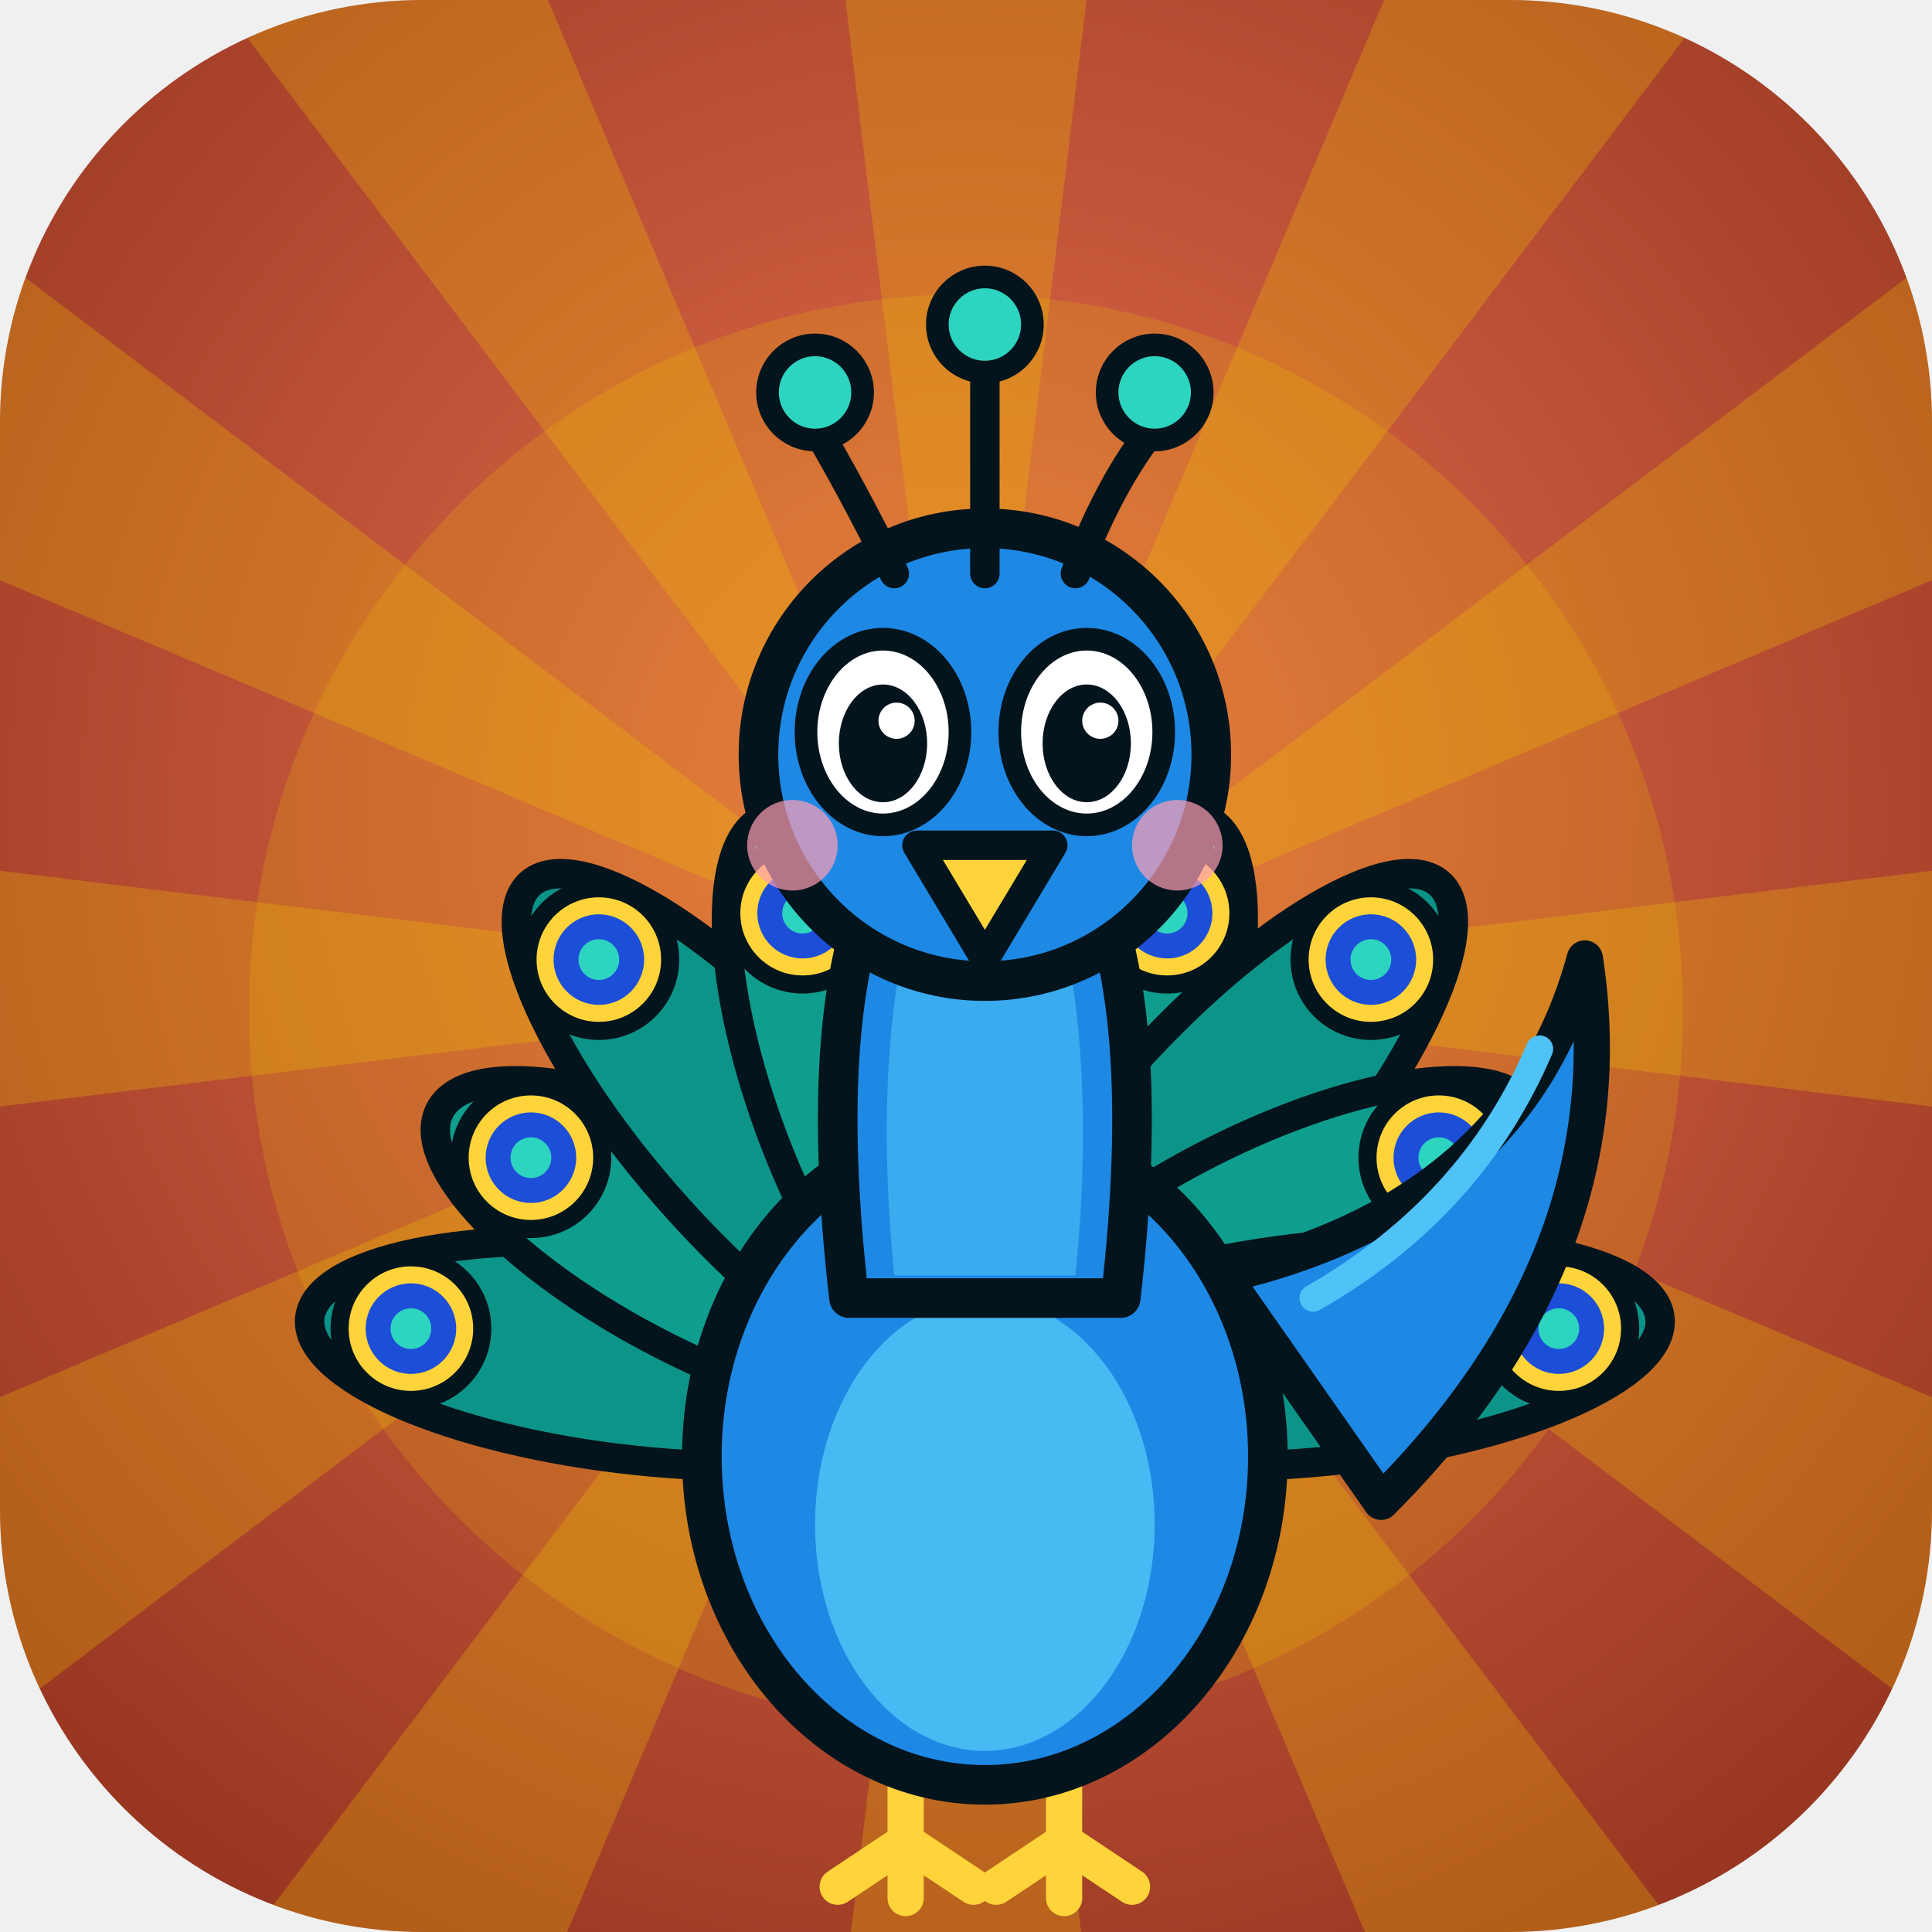
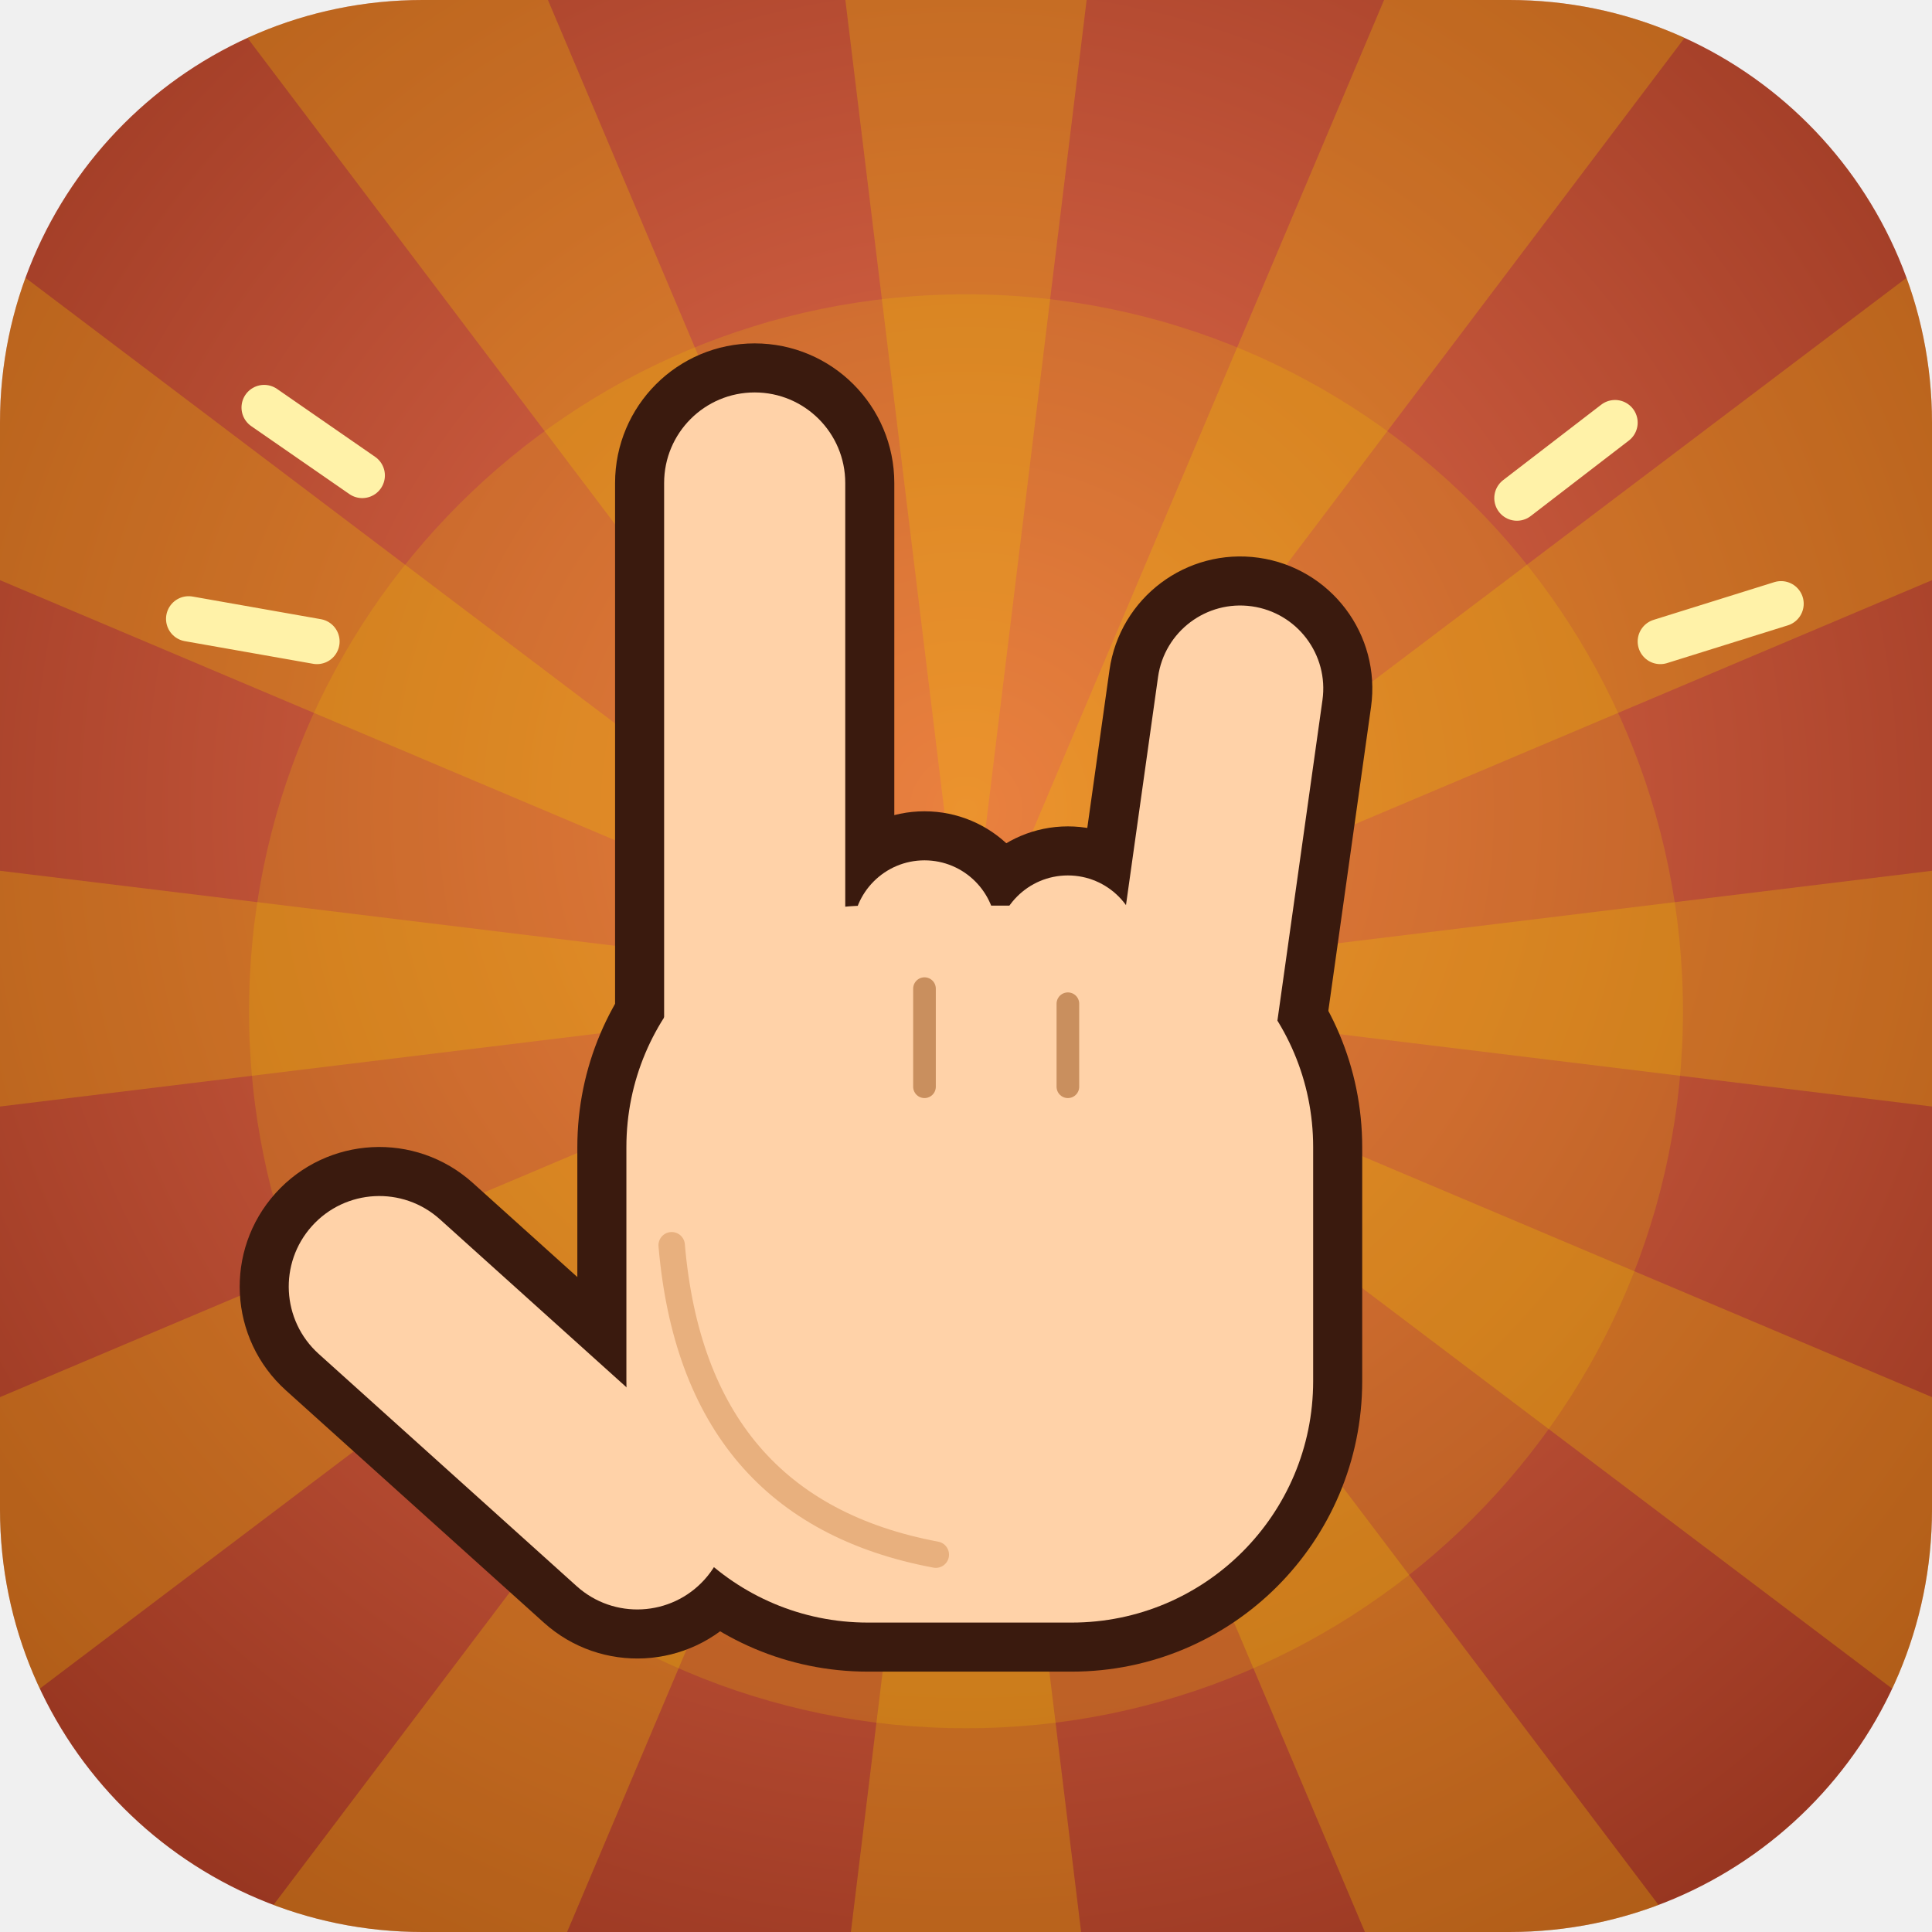
<svg xmlns="http://www.w3.org/2000/svg" viewBox="0 0 512 512">
  <defs>
    <radialGradient id="g" cx=".5" cy=".42" r=".75">
      <stop offset="0" stop-color="#E8704F" />
      <stop offset="1" stop-color="#8E2F1B" />
    </radialGradient>
    <clipPath id="c">
      <rect width="512" height="512" rx="112" />
    </clipPath>
  </defs>
  <rect width="512" height="512" rx="112" fill="url(#g)" />
  <path clip-path="url(#c)" d="M256 262 L633 216 L633 308ZM256 262 L606 410 L559 491ZM256 262 L485 565 L404 612ZM256 262 L302 639 L210 639ZM256 262 L108 612 L27 565ZM256 262 L-47 491 L-94 410ZM256 262 L-121 308 L-121 216ZM256 262 L-94 114 L-47 33ZM256 262 L27 -41 L108 -88ZM256 262 L210 -115 L302 -115ZM256 262 L404 -88 L485 -41ZM256 262 L559 33 L606 114Z" fill="#F2C200" opacity=".28" />
  <circle cx="256" cy="268" r="190" fill="#F2C200" opacity=".2" />
-   <g transform="translate(36 44) scale(3)">
-     <g class="tail">
-       <ellipse cx="45.2" cy="104.9" rx="9.5" ry="30.0" fill="#0D9488" stroke="#04141C" stroke-width="2.6" transform="rotate(-84 45.2 104.9)" />
-       <circle cx="24.3" cy="102.7" r="6.3" fill="#FFD43B" stroke="#04141C" stroke-width="1.6" />
-       <circle cx="24.3" cy="102.7" r="4" fill="#1D4ED8" />
-       <circle cx="24.3" cy="102.7" r="1.8" fill="#2DD4BF" />
-       <ellipse cx="50.9" cy="95.7" rx="9.5" ry="27.0" fill="#0F9E8E" stroke="#04141C" stroke-width="2.6" transform="rotate(-63 50.9 95.7)" />
-       <circle cx="34.9" cy="87.6" r="6.3" fill="#FFD43B" stroke="#04141C" stroke-width="1.6" />
-       <circle cx="34.9" cy="87.6" r="4" fill="#1D4ED8" />
-       <circle cx="34.9" cy="87.6" r="1.8" fill="#2DD4BF" />
-       <ellipse cx="54.9" cy="85.7" rx="9.5" ry="30.0" fill="#0D9488" stroke="#04141C" stroke-width="2.6" transform="rotate(-42 54.9 85.7)" />
-       <circle cx="40.9" cy="70.1" r="6.3" fill="#FFD43B" stroke="#04141C" stroke-width="1.6" />
-       <circle cx="40.9" cy="70.1" r="4" fill="#1D4ED8" />
-       <circle cx="40.9" cy="70.1" r="1.8" fill="#2DD4BF" />
-       <ellipse cx="65.3" cy="82.8" rx="9.5" ry="27.0" fill="#0F9E8E" stroke="#04141C" stroke-width="2.6" transform="rotate(-21 65.3 82.8)" />
-       <circle cx="58.9" cy="66.0" r="6.3" fill="#FFD43B" stroke="#04141C" stroke-width="1.6" />
-       <circle cx="58.9" cy="66.0" r="4" fill="#1D4ED8" />
-       <circle cx="58.9" cy="66.0" r="1.8" fill="#2DD4BF" />
-       <ellipse cx="75.0" cy="78.0" rx="9.5" ry="30.0" fill="#0D9488" stroke="#04141C" stroke-width="2.6" transform="rotate(0 75.0 78.0)" />
-       <circle cx="75.0" cy="57.0" r="6.3" fill="#FFD43B" stroke="#04141C" stroke-width="1.6" />
-       <circle cx="75.0" cy="57.0" r="4" fill="#1D4ED8" />
-       <circle cx="75.0" cy="57.0" r="1.8" fill="#2DD4BF" />
-       <ellipse cx="84.7" cy="82.8" rx="9.5" ry="27.0" fill="#0F9E8E" stroke="#04141C" stroke-width="2.6" transform="rotate(21 84.7 82.8)" />
-       <circle cx="91.1" cy="66.0" r="6.3" fill="#FFD43B" stroke="#04141C" stroke-width="1.6" />
-       <circle cx="91.1" cy="66.0" r="4" fill="#1D4ED8" />
-       <circle cx="91.1" cy="66.0" r="1.8" fill="#2DD4BF" />
-       <ellipse cx="95.1" cy="85.7" rx="9.5" ry="30.0" fill="#0D9488" stroke="#04141C" stroke-width="2.6" transform="rotate(42 95.1 85.7)" />
-       <circle cx="109.1" cy="70.1" r="6.3" fill="#FFD43B" stroke="#04141C" stroke-width="1.6" />
-       <circle cx="109.1" cy="70.1" r="4" fill="#1D4ED8" />
-       <circle cx="109.1" cy="70.1" r="1.8" fill="#2DD4BF" />
-       <ellipse cx="99.1" cy="95.7" rx="9.5" ry="27.0" fill="#0F9E8E" stroke="#04141C" stroke-width="2.6" transform="rotate(63 99.1 95.7)" />
-       <circle cx="115.1" cy="87.6" r="6.3" fill="#FFD43B" stroke="#04141C" stroke-width="1.6" />
-       <circle cx="115.1" cy="87.6" r="4" fill="#1D4ED8" />
-       <circle cx="115.1" cy="87.6" r="1.8" fill="#2DD4BF" />
-       <ellipse cx="104.8" cy="104.9" rx="9.5" ry="30.0" fill="#0D9488" stroke="#04141C" stroke-width="2.6" transform="rotate(84 104.8 104.9)" />
-       <circle cx="125.7" cy="102.7" r="6.3" fill="#FFD43B" stroke="#04141C" stroke-width="1.6" />
-       <circle cx="125.7" cy="102.7" r="4" fill="#1D4ED8" />
-       <circle cx="125.7" cy="102.7" r="1.8" fill="#2DD4BF" />
-     </g>
-     <path d="M68 138 v10 M68 148 l-6 4 M68 148 l6 4 M68 148 v5" stroke="#FFD43B" stroke-width="3.2" stroke-linecap="round" fill="none" />
-     <path d="M82 138 v10 M82 148 l-6 4 M82 148 l6 4 M82 148 v5" stroke="#FFD43B" stroke-width="3.2" stroke-linecap="round" fill="none" />
-     <ellipse cx="75" cy="114" rx="25" ry="29" fill="#1E88E5" stroke="#04141C" stroke-width="3.5" />
-     <ellipse cx="75" cy="120" rx="15" ry="20" fill="#4FC3F7" opacity=".85" />
-     <path d="M63 100 Q60 74 66 62 L84 62 Q90 74 87 100Z" fill="#1E88E5" stroke="#04141C" stroke-width="3.5" stroke-linejoin="round" />
-     <path d="M67 98 Q65 78 69 64 L81 64 Q85 78 83 98Z" fill="#4FC3F7" opacity=".6" />
-     <circle cx="75" cy="52" r="20" fill="#1E88E5" stroke="#04141C" stroke-width="3.5" />
-     <path d="M67 36 Q63 28 60 23" stroke="#04141C" stroke-width="2.6" fill="none" stroke-linecap="round" />
-     <circle cx="60" cy="20" r="4.2" fill="#2DD4BF" stroke="#04141C" stroke-width="2" />
-     <path d="M75 36 Q75 28 75 17" stroke="#04141C" stroke-width="2.6" fill="none" stroke-linecap="round" />
-     <circle cx="75" cy="14" r="4.2" fill="#2DD4BF" stroke="#04141C" stroke-width="2" />
-     <path d="M83 36 Q86 28 90 23" stroke="#04141C" stroke-width="2.6" fill="none" stroke-linecap="round" />
-     <circle cx="90" cy="20" r="4.2" fill="#2DD4BF" stroke="#04141C" stroke-width="2" />
-     <ellipse cx="66" cy="50" rx="6.8" ry="8.2" fill="#fff" stroke="#04141C" stroke-width="2" />
-     <g class="eye">
-       <ellipse cx="66" cy="51" rx="3.9" ry="5.2" fill="#04141C" />
-       <circle cx="67.2" cy="49" r="1.6" fill="#fff" />
-     </g>
-     <ellipse cx="84" cy="50" rx="6.8" ry="8.2" fill="#fff" stroke="#04141C" stroke-width="2" />
-     <g class="eye">
-       <ellipse cx="84" cy="51" rx="3.9" ry="5.2" fill="#04141C" />
-       <circle cx="85.2" cy="49" r="1.6" fill="#fff" />
-     </g>
-     <path d="M69 60 L81 60 L75 70Z" fill="#FFD43B" stroke="#04141C" stroke-width="2.6" stroke-linejoin="round" />
-     <circle cx="58" cy="60" r="4" fill="#FF9EB5" opacity=".7" />
-     <circle cx="92" cy="60" r="4" fill="#FF9EB5" opacity=".7" />
-     <g class="wave">
-       <path d="M96 98 Q122 92 128 70 Q132 96 110 118Z" fill="#1E88E5" stroke="#04141C" stroke-width="3.2" stroke-linejoin="round" />
-       <path d="M104 100 Q118 92 124 78" fill="none" stroke="#4FC3F7" stroke-width="2.4" stroke-linecap="round" />
-     </g>
+   <g stroke="#FFF2A8" stroke-width="12" stroke-linecap="round">
+     <path d="M96 126l-26-18M84 170l-34-6M428 112l-26 20M440 170l32-10" />
  </g>
+   <g stroke="#3A1A0E" stroke-width="26" stroke-linejoin="round">
+     <rect x="150" y="270" width="48" height="140" rx="24" transform="rotate(-48 190 400)" />
+     <rect x="176" y="104" width="48" height="190" rx="24" />
+     <rect x="300" y="160" width="44" height="140" rx="22" transform="rotate(8 322 230)" />
+     <rect x="166" y="240" width="182" height="190" rx="64" />
+     <rect x="226" y="228" width="38" height="70" rx="19" />
+     <rect x="264" y="232" width="38" height="66" rx="19" />
+   </g>
+   <g fill="#FFD2A8">
+     <rect x="150" y="270" width="48" height="140" rx="24" transform="rotate(-48 190 400)" />
+     <rect x="176" y="104" width="48" height="190" rx="24" />
+     <rect x="300" y="160" width="44" height="140" rx="22" transform="rotate(8 322 230)" />
+     <rect x="166" y="240" width="182" height="190" rx="64" />
+     <rect x="226" y="228" width="38" height="70" rx="19" />
+     <rect x="264" y="232" width="38" height="66" rx="19" />
+   </g>
+   <path d="M245 262v26M283 266v22" stroke="#C98F5E" stroke-width="6" stroke-linecap="round" fill="none" />
+   <path d="M178 330q6 70 70 82" stroke="#E8B07E" stroke-width="7" stroke-linecap="round" fill="none" />
</svg>
